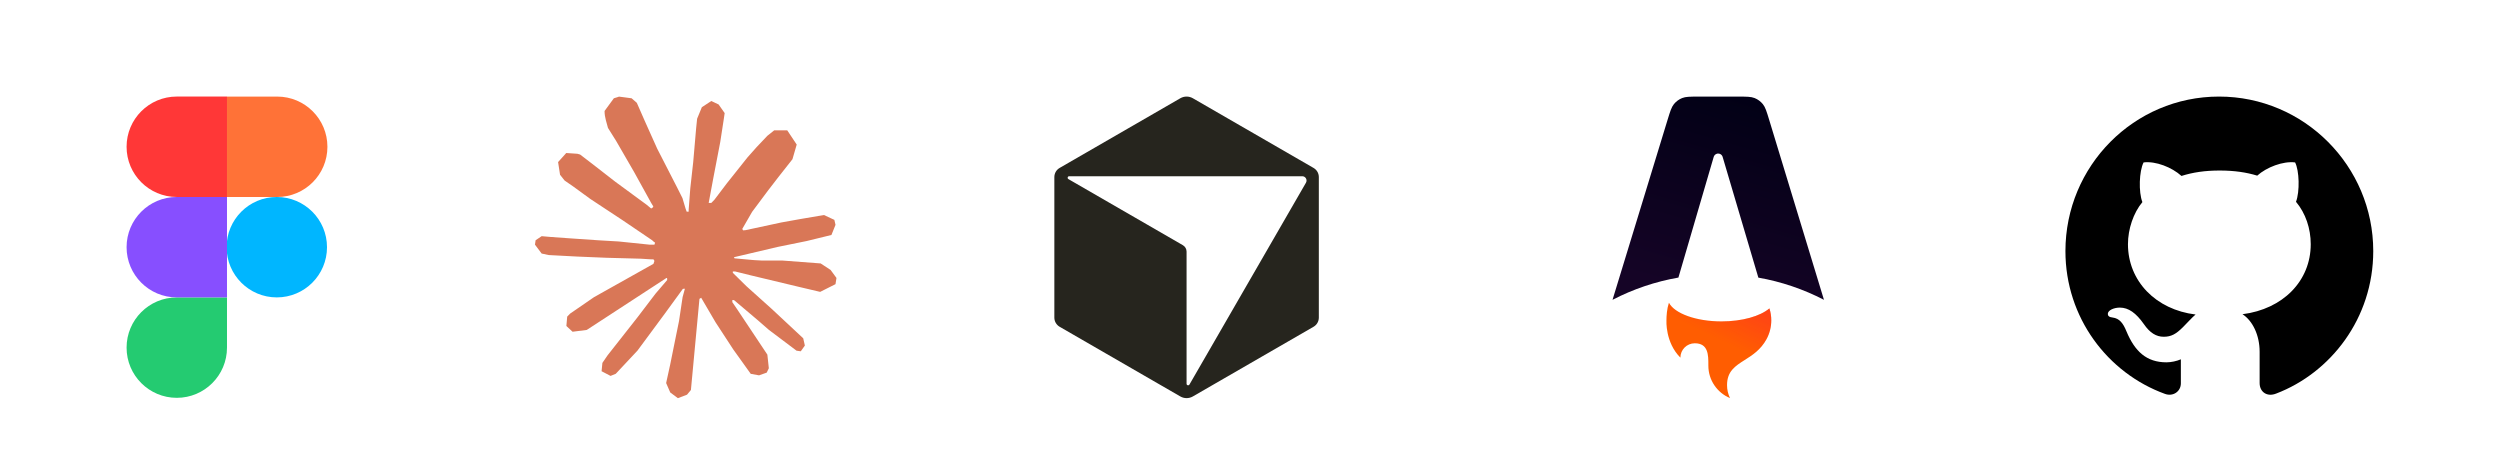
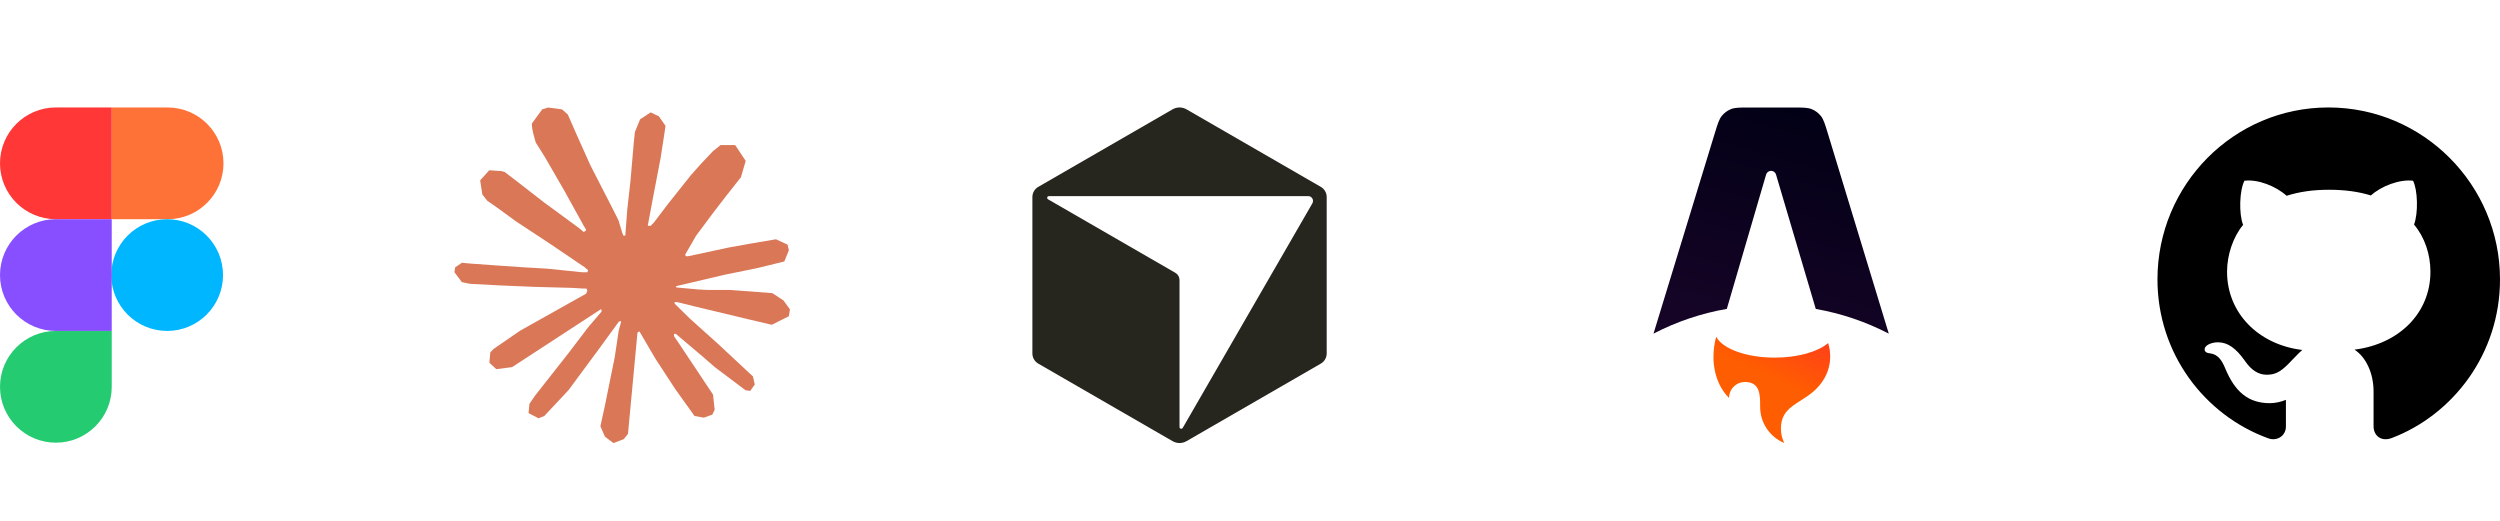
- <svg xmlns="http://www.w3.org/2000/svg" id="Layer_1" data-name="Layer 1" viewBox="0 0 1809.08 338.27">
+ <svg xmlns="http://www.w3.org/2000/svg" id="Layer_1" data-name="Layer 1" viewBox="0 0 1625.75 338.27">
  <defs>
    <style>
      .cls-1 {
        fill: none;
      }

      .cls-2 {
        fill: #24cb71;
      }

      .cls-3 {
        fill: #874fff;
      }

      .cls-4 {
        fill: url(#linear-gradient-2);
      }

      .cls-5 {
        fill: #26251e;
      }

      .cls-6 {
        fill: url(#linear-gradient);
      }

      .cls-7 {
        fill: #d97757;
      }

      .cls-8 {
        fill: #00b6ff;
      }

      .cls-9 {
        fill: #ff7237;
      }

      .cls-10 {
        fill: #ff5d01;
      }

      .cls-11 {
        fill: #ff3737;
      }

      .cls-12 {
        clip-path: url(#clippath);
      }
    </style>
    <clipPath id="clippath">
-       <rect class="cls-1" x="1494.61" y="69.88" width="222.75" height="218.2" />
+       <rect class="cls-1" x="1403" y="69.88" width="222.75" height="218.2" />
    </clipPath>
-     <linearGradient id="linear-gradient" x1="45347.42" y1="-11824.12" x2="44899.91" y2="-13364.08" gradientTransform="translate(-3246.617 -1119.449) scale(.1 -.1)" gradientUnits="userSpaceOnUse">
+     <linearGradient id="linear-gradient" x1="45255.82" y1="-11824.12" x2="44808.31" y2="-13364.08" gradientTransform="translate(-3329.059 -1119.449) scale(.1 -.1)" gradientUnits="userSpaceOnUse">
      <stop offset="0" stop-color="#000014" />
      <stop offset="1" stop-color="#150426" />
    </linearGradient>
-     <linearGradient id="linear-gradient-2" x1="45233.13" y1="-12812.28" x2="44845.56" y2="-13623.64" gradientTransform="translate(-3246.617 -1119.449) scale(.1 -.1)" gradientUnits="userSpaceOnUse">
+     <linearGradient id="linear-gradient-2" x1="45141.53" y1="-12812.28" x2="44753.96" y2="-13623.64" gradientTransform="translate(-3329.059 -1119.449) scale(.1 -.1)" gradientUnits="userSpaceOnUse">
      <stop offset="0" stop-color="#ff1639" />
      <stop offset="1" stop-color="#ff1639" stop-opacity="0" />
    </linearGradient>
  </defs>
  <g>
-     <path class="cls-2" d="M91.6,251.55c0-20.07,16.27-36.33,36.33-36.33h36.33v36.33c0,20.07-16.27,36.33-36.33,36.33s-36.33-16.27-36.33-36.33Z" />
-     <path class="cls-9" d="M164.27,69.88v72.67h36.33c20.07,0,36.33-16.27,36.33-36.33s-16.27-36.33-36.33-36.33h-36.33Z" />
-     <circle class="cls-8" cx="200.3" cy="178.88" r="36.33" />
-     <path class="cls-11" d="M91.6,106.21c0,20.07,16.27,36.33,36.33,36.33h36.33v-72.67h-36.33c-20.07,0-36.33,16.27-36.33,36.33Z" />
-     <path class="cls-3" d="M91.6,178.88c0,20.07,16.27,36.33,36.33,36.33h36.33v-72.67h-36.33c-20.07,0-36.33,16.27-36.33,36.33Z" />
+     <path class="cls-2" d="M0,251.55c0-20.07,16.27-36.33,36.33-36.33h36.33v36.33c0,20.07-16.27,36.33-36.33,36.33S0,271.61,0,251.55Z" />
+     <path class="cls-9" d="M72.67,69.88v72.67h36.33c20.07,0,36.33-16.27,36.33-36.33s-16.27-36.33-36.33-36.33h-36.33Z" />
+     <circle class="cls-8" cx="108.7" cy="178.88" r="36.33" />
+     <path class="cls-11" d="M0,106.21c0,20.07,16.27,36.33,36.33,36.33h36.33v-72.67h-36.33C16.27,69.88,0,86.15,0,106.21Z" />
+     <path class="cls-3" d="M0,178.88c0,20.07,16.27,36.33,36.33,36.33h36.33v-72.67h-36.33c-20.07,0-36.33,16.27-36.33,36.33Z" />
  </g>
-   <path class="cls-7" d="M429.93,214.99l42.93-24.07.71-2.11-.71-1.17h-2.12l-7.19-.44-24.53-.66-21.23-.88-20.64-1.09-5.19-1.09-4.84-6.46.47-3.17,4.36-2.95,6.25.55,13.8.99,20.76,1.42,14.98.88,22.29,2.3h3.54l.47-1.42-1.18-.88-.94-.88-21.47-14.55-23.24-15.32-12.15-8.86-6.49-4.49-3.3-4.16-1.42-9.19,5.9-6.57,8.02.55,2.01.55,8.14,6.24,17.34,13.46,22.65,16.63,3.3,2.74,1.33-.9.2-.63-1.53-2.52-12.27-22.21-13.09-22.65-5.9-9.41-1.53-5.58c-.59-2.34-.94-4.28-.94-6.68l6.72-9.19,3.77-1.2,9.08,1.2,3.77,3.28,5.66,12.91,9.08,20.24,14.15,27.58,4.13,8.21,2.24,7.55.83,2.3h1.42v-1.31l1.18-15.54,2.12-19.04,2.12-24.51.71-6.89,3.42-8.32,6.84-4.49,5.31,2.52,4.36,6.24-.59,4.05-2.6,16.85-5.07,26.37-3.3,17.73h1.89l2.24-2.3,8.96-11.82,14.98-18.82,6.61-7.44,7.78-8.21,4.95-3.94h9.44l6.84,10.29-3.07,10.61-9.67,12.26-8.02,10.4-11.5,15.41-7.14,12.39.64,1.02,1.72-.15,25.95-5.58,14.04-2.52,16.75-2.85,7.55,3.5.83,3.61-2.95,7.33-17.93,4.38-21,4.27-31.26,7.36-.35.28.41.61,14.1,1.28,6.02.33h14.74l27.48,2.08,7.19,4.71,4.25,5.8-.71,4.49-11.09,5.58-14.86-3.5-34.79-8.32-11.91-2.95h-1.65v.98l9.91,9.74,18.28,16.41,22.76,21.23,1.18,5.25-2.95,4.16-3.07-.44-20.05-15.1-7.78-6.78-17.46-14.77h-1.18v1.53l4.01,5.91,21.35,32.06,1.06,9.85-1.53,3.17-5.54,1.97-6.02-1.09-12.62-17.62-12.86-19.7-10.38-17.73-1.25.79-6.18,65.96-2.83,3.39-6.61,2.52-5.54-4.16-2.95-6.79,2.95-13.46,3.54-17.51,2.83-13.9,2.59-17.29,1.58-5.78-.14-.39-1.27.21-13.03,17.88-19.82,26.81-15.69,16.74-3.77,1.53-6.49-3.39.59-6.02,3.66-5.36,21.7-27.58,13.09-17.18,8.44-9.86-.08-1.43-.47-.04-57.66,37.59-10.26,1.31-4.48-4.16.59-6.78,2.12-2.19,17.34-11.93Z" />
-   <path class="cls-5" d="M950.54,121.53l-87.35-50.43c-2.8-1.62-6.27-1.62-9.07,0l-87.35,50.43c-2.36,1.36-3.81,3.88-3.81,6.61v101.7c0,2.73,1.46,5.24,3.81,6.61l87.35,50.43c2.8,1.62,6.27,1.62,9.07,0l87.35-50.43c2.36-1.36,3.81-3.88,3.81-6.61v-101.7c0-2.73-1.46-5.24-3.81-6.61h0ZM945.05,132.21l-84.33,146.06c-.57.98-2.08.58-2.08-.56v-95.64c0-1.91-1.02-3.68-2.68-4.64l-82.82-47.82c-.98-.57-.58-2.08.56-2.08h168.65c2.39,0,3.89,2.6,2.69,4.67h0Z" />
+   <path class="cls-7" d="M338.33,214.99l42.93-24.07.71-2.11-.71-1.17h-2.12l-7.19-.44-24.53-.66-21.23-.88-20.64-1.09-5.19-1.09-4.84-6.46.47-3.17,4.36-2.95,6.25.55,13.8.99,20.76,1.42,14.98.88,22.29,2.3h3.54l.47-1.42-1.18-.88-.94-.88-21.47-14.55-23.24-15.32-12.15-8.86-6.49-4.49-3.3-4.16-1.42-9.19,5.9-6.57,8.02.55,2.01.55,8.14,6.24,17.34,13.46,22.65,16.63,3.3,2.74,1.33-.9.2-.63-1.53-2.52-12.27-22.21-13.09-22.65-5.9-9.41-1.53-5.58c-.59-2.34-.94-4.28-.94-6.68l6.72-9.19,3.77-1.2,9.08,1.2,3.77,3.28,5.66,12.91,9.08,20.24,14.15,27.58,4.13,8.21,2.24,7.55.83,2.3h1.42v-1.31l1.18-15.54,2.12-19.04,2.12-24.51.71-6.89,3.42-8.32,6.84-4.49,5.31,2.52,4.36,6.24-.59,4.05-2.6,16.85-5.07,26.37-3.3,17.73h1.89l2.24-2.3,8.96-11.82,14.98-18.82,6.61-7.44,7.78-8.21,4.95-3.94h9.44l6.84,10.29-3.07,10.61-9.67,12.26-8.02,10.4-11.5,15.41-7.14,12.39.64,1.02,1.72-.15,25.95-5.58,14.04-2.52,16.75-2.85,7.55,3.5.83,3.61-2.95,7.33-17.93,4.38-21,4.27-31.26,7.36-.35.28.41.61,14.1,1.28,6.02.33h14.74l27.48,2.08,7.19,4.71,4.25,5.8-.71,4.49-11.09,5.58-14.86-3.5-34.79-8.32-11.91-2.95h-1.65v.98l9.91,9.74,18.28,16.41,22.76,21.23,1.18,5.25-2.95,4.16-3.07-.44-20.05-15.1-7.78-6.78-17.46-14.77h-1.18v1.53l4.01,5.91,21.35,32.06,1.06,9.85-1.53,3.17-5.54,1.97-6.02-1.09-12.62-17.62-12.86-19.7-10.38-17.73-1.25.79-6.18,65.96-2.83,3.39-6.61,2.52-5.54-4.16-2.95-6.79,2.95-13.46,3.54-17.51,2.83-13.9,2.59-17.29,1.58-5.78-.14-.39-1.27.21-13.03,17.88-19.82,26.81-15.69,16.74-3.77,1.53-6.49-3.39.59-6.02,3.66-5.36,21.7-27.58,13.09-17.18,8.44-9.86-.08-1.43-.47-.04-57.66,37.59-10.26,1.31-4.48-4.16.59-6.78,2.12-2.19,17.34-11.93Z" />
+   <path class="cls-5" d="M858.94,121.53l-87.35-50.43c-2.8-1.62-6.27-1.62-9.07,0l-87.35,50.43c-2.36,1.36-3.81,3.88-3.81,6.61v101.7c0,2.73,1.46,5.24,3.81,6.61l87.35,50.43c2.8,1.62,6.27,1.62,9.07,0l87.35-50.43c2.36-1.36,3.81-3.88,3.81-6.61v-101.7c0-2.73-1.46-5.24-3.81-6.61h0ZM853.45,132.21l-84.33,146.06c-.57.98-2.08.58-2.08-.56v-95.64c0-1.91-1.02-3.68-2.68-4.64l-82.82-47.82c-.98-.57-.58-2.08.56-2.08h168.65c2.39,0,3.89,2.6,2.69,4.67h0Z" />
  <g class="cls-12">
-     <path d="M1588.8,227.59c-28.71-3.48-48.94-24.15-48.94-50.9,0-10.88,3.92-22.62,10.44-30.45-2.83-7.18-2.39-22.41.87-28.71,8.7-1.09,20.45,3.48,27.41,9.79,8.27-2.61,16.97-3.92,27.63-3.92s19.36,1.31,27.19,3.7c6.74-6.09,18.71-10.66,27.41-9.57,3.05,5.87,3.48,21.1.65,28.5,6.96,8.27,10.66,19.36,10.66,30.67,0,26.76-20.23,46.99-49.38,50.68,7.4,4.79,12.4,15.23,12.4,27.19v22.62c0,6.53,5.44,10.22,11.96,7.61,39.37-15.01,70.26-54.38,70.26-103.11,0-61.56-50.03-111.81-111.59-111.81-61.56,0-111.16,50.25-111.16,111.81,0,48.29,30.67,88.32,72,103.33,5.87,2.18,11.53-1.74,11.53-7.61v-17.4c-3.05,1.31-6.96,2.18-10.44,2.18-14.36,0-22.84-7.83-28.93-22.41-2.39-5.87-5-9.35-10.01-10.01-2.61-.22-3.48-1.31-3.48-2.61,0-2.61,4.35-4.57,8.7-4.57,6.31,0,11.75,3.92,17.4,11.96,4.35,6.31,8.92,9.14,14.36,9.14s8.92-1.96,13.92-6.96c3.7-3.7,6.53-6.96,9.14-9.14Z" />
+     <path d="M1497.19,227.59c-28.71-3.48-48.94-24.15-48.94-50.9,0-10.88,3.92-22.62,10.44-30.45-2.83-7.18-2.39-22.41.87-28.71,8.7-1.09,20.45,3.48,27.41,9.79,8.27-2.61,16.97-3.92,27.63-3.92s19.36,1.31,27.19,3.7c6.74-6.09,18.71-10.66,27.41-9.57,3.05,5.87,3.48,21.1.65,28.5,6.96,8.27,10.66,19.36,10.66,30.67,0,26.76-20.23,46.99-49.38,50.68,7.4,4.79,12.4,15.23,12.4,27.19v22.62c0,6.53,5.44,10.22,11.96,7.61,39.37-15.01,70.26-54.38,70.26-103.11,0-61.56-50.03-111.81-111.59-111.81-61.56,0-111.16,50.25-111.16,111.81,0,48.29,30.67,88.32,72,103.33,5.87,2.18,11.53-1.74,11.53-7.61v-17.4c-3.05,1.31-6.96,2.18-10.44,2.18-14.36,0-22.84-7.83-28.93-22.41-2.39-5.87-5-9.35-10.01-10.01-2.61-.22-3.48-1.31-3.48-2.61,0-2.61,4.35-4.57,8.7-4.57,6.31,0,11.75,3.92,17.4,11.96,4.35,6.31,8.92,9.14,14.36,9.14s8.92-1.96,13.92-6.96c3.7-3.7,6.53-6.96,9.14-9.14Z" />
  </g>
  <g>
-     <path class="cls-6" d="M1275.66,75.35c1.78,2.21,2.69,5.2,4.51,11.17l39.71,130.45c-14.92-7.74-30.93-13.16-47.48-16.07l-25.85-87.37c-.52-1.78-2.39-2.8-4.17-2.28-1.1.32-1.97,1.19-2.29,2.29l-25.54,87.32c-16.62,2.9-32.7,8.33-47.68,16.1l39.9-130.45c1.83-5.96,2.74-8.94,4.52-11.15,1.58-1.95,3.62-3.46,5.95-4.4,2.63-1.05,5.75-1.05,11.98-1.05h28.5c6.24,0,9.36,0,12,1.06,2.33.94,4.37,2.45,5.95,4.4h0Z" />
-     <path class="cls-10" d="M1280.41,223.16c-6.55,5.6-19.61,9.42-34.66,9.42-18.47,0-33.95-5.75-38.06-13.49-1.47,4.43-1.8,9.51-1.8,12.75,0,0-.97,15.91,10.1,26.97,0-5.74,4.66-10.4,10.4-10.4h0c9.85,0,9.84,8.59,9.83,15.56v.62c0,10.59,6.47,19.66,15.67,23.48-1.42-2.91-2.15-6.11-2.15-9.35,0-10.1,5.92-13.85,12.81-18.22,5.48-3.47,11.57-7.34,15.76-15.08,2.26-4.17,3.44-8.84,3.44-13.59,0-2.95-.45-5.88-1.35-8.68Z" />
-     <path class="cls-4" d="M1280.41,223.16c-6.55,5.6-19.61,9.42-34.66,9.42-18.47,0-33.95-5.75-38.06-13.49-1.47,4.43-1.8,9.51-1.8,12.75,0,0-.97,15.91,10.1,26.97,0-5.74,4.66-10.4,10.4-10.4h0c9.85,0,9.84,8.59,9.83,15.56v.62c0,10.59,6.47,19.66,15.67,23.48-1.42-2.91-2.15-6.11-2.15-9.35,0-10.1,5.92-13.85,12.81-18.22,5.48-3.47,11.57-7.34,15.76-15.08,2.26-4.17,3.44-8.84,3.44-13.59,0-2.95-.45-5.88-1.35-8.68Z" />
+     <path class="cls-6" d="M1184.06,75.35c1.78,2.21,2.69,5.2,4.51,11.17l39.71,130.45c-14.92-7.74-30.93-13.16-47.48-16.07l-25.85-87.37c-.52-1.78-2.39-2.8-4.17-2.28-1.1.32-1.97,1.19-2.29,2.29l-25.54,87.32c-16.62,2.9-32.7,8.33-47.68,16.1l39.9-130.45c1.83-5.96,2.74-8.94,4.52-11.15,1.58-1.95,3.62-3.46,5.95-4.4,2.63-1.05,5.75-1.05,11.98-1.05h28.5c6.24,0,9.36,0,12,1.06,2.33.94,4.37,2.45,5.95,4.4h0Z" />
+     <path class="cls-10" d="M1188.81,223.16c-6.55,5.6-19.61,9.42-34.66,9.42-18.47,0-33.95-5.75-38.06-13.49-1.47,4.43-1.8,9.51-1.8,12.75,0,0-.97,15.91,10.1,26.97,0-5.74,4.66-10.4,10.4-10.4h0c9.85,0,9.84,8.59,9.83,15.56v.62c0,10.59,6.47,19.66,15.67,23.48-1.42-2.91-2.15-6.11-2.15-9.35,0-10.1,5.92-13.85,12.81-18.22,5.48-3.47,11.57-7.34,15.76-15.08,2.26-4.17,3.44-8.84,3.44-13.59,0-2.95-.45-5.88-1.35-8.68Z" />
+     <path class="cls-4" d="M1188.81,223.16c-6.55,5.6-19.61,9.42-34.66,9.42-18.47,0-33.95-5.75-38.06-13.49-1.47,4.43-1.8,9.51-1.8,12.75,0,0-.97,15.91,10.1,26.97,0-5.74,4.66-10.4,10.4-10.4h0c9.85,0,9.84,8.59,9.83,15.56v.62c0,10.59,6.47,19.66,15.67,23.48-1.42-2.91-2.15-6.11-2.15-9.35,0-10.1,5.92-13.85,12.81-18.22,5.48-3.47,11.57-7.34,15.76-15.08,2.26-4.17,3.44-8.84,3.44-13.59,0-2.95-.45-5.88-1.35-8.68Z" />
  </g>
</svg>
